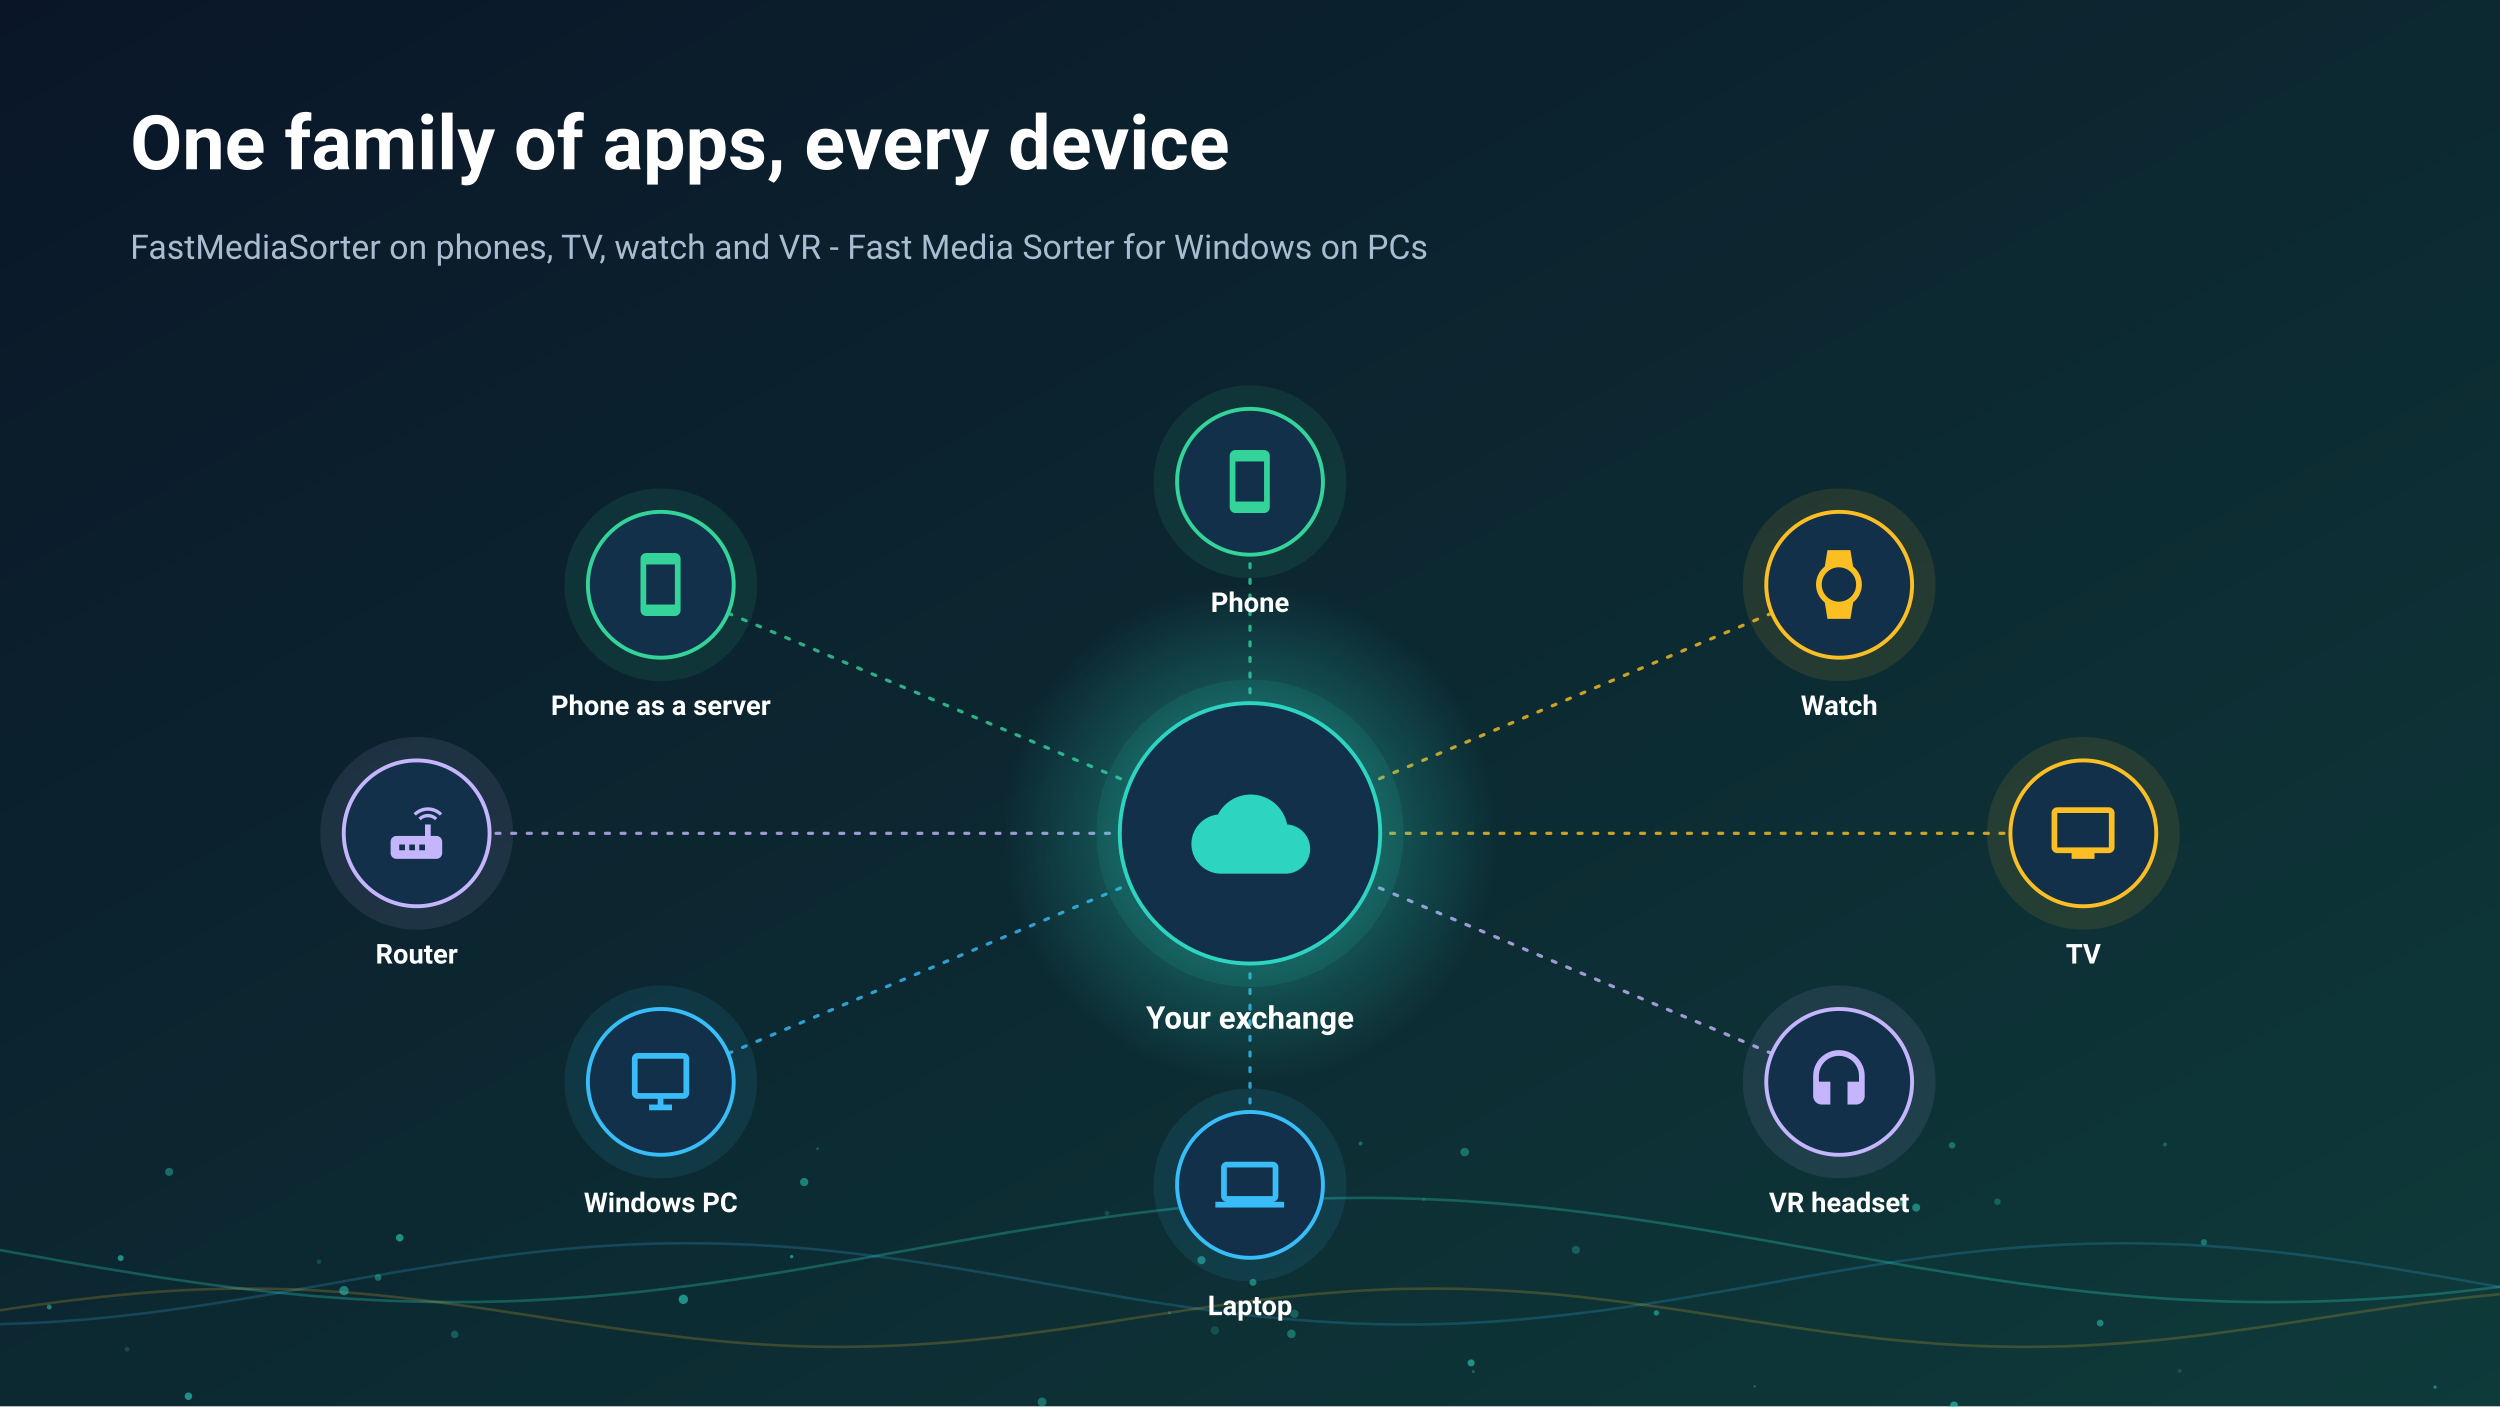
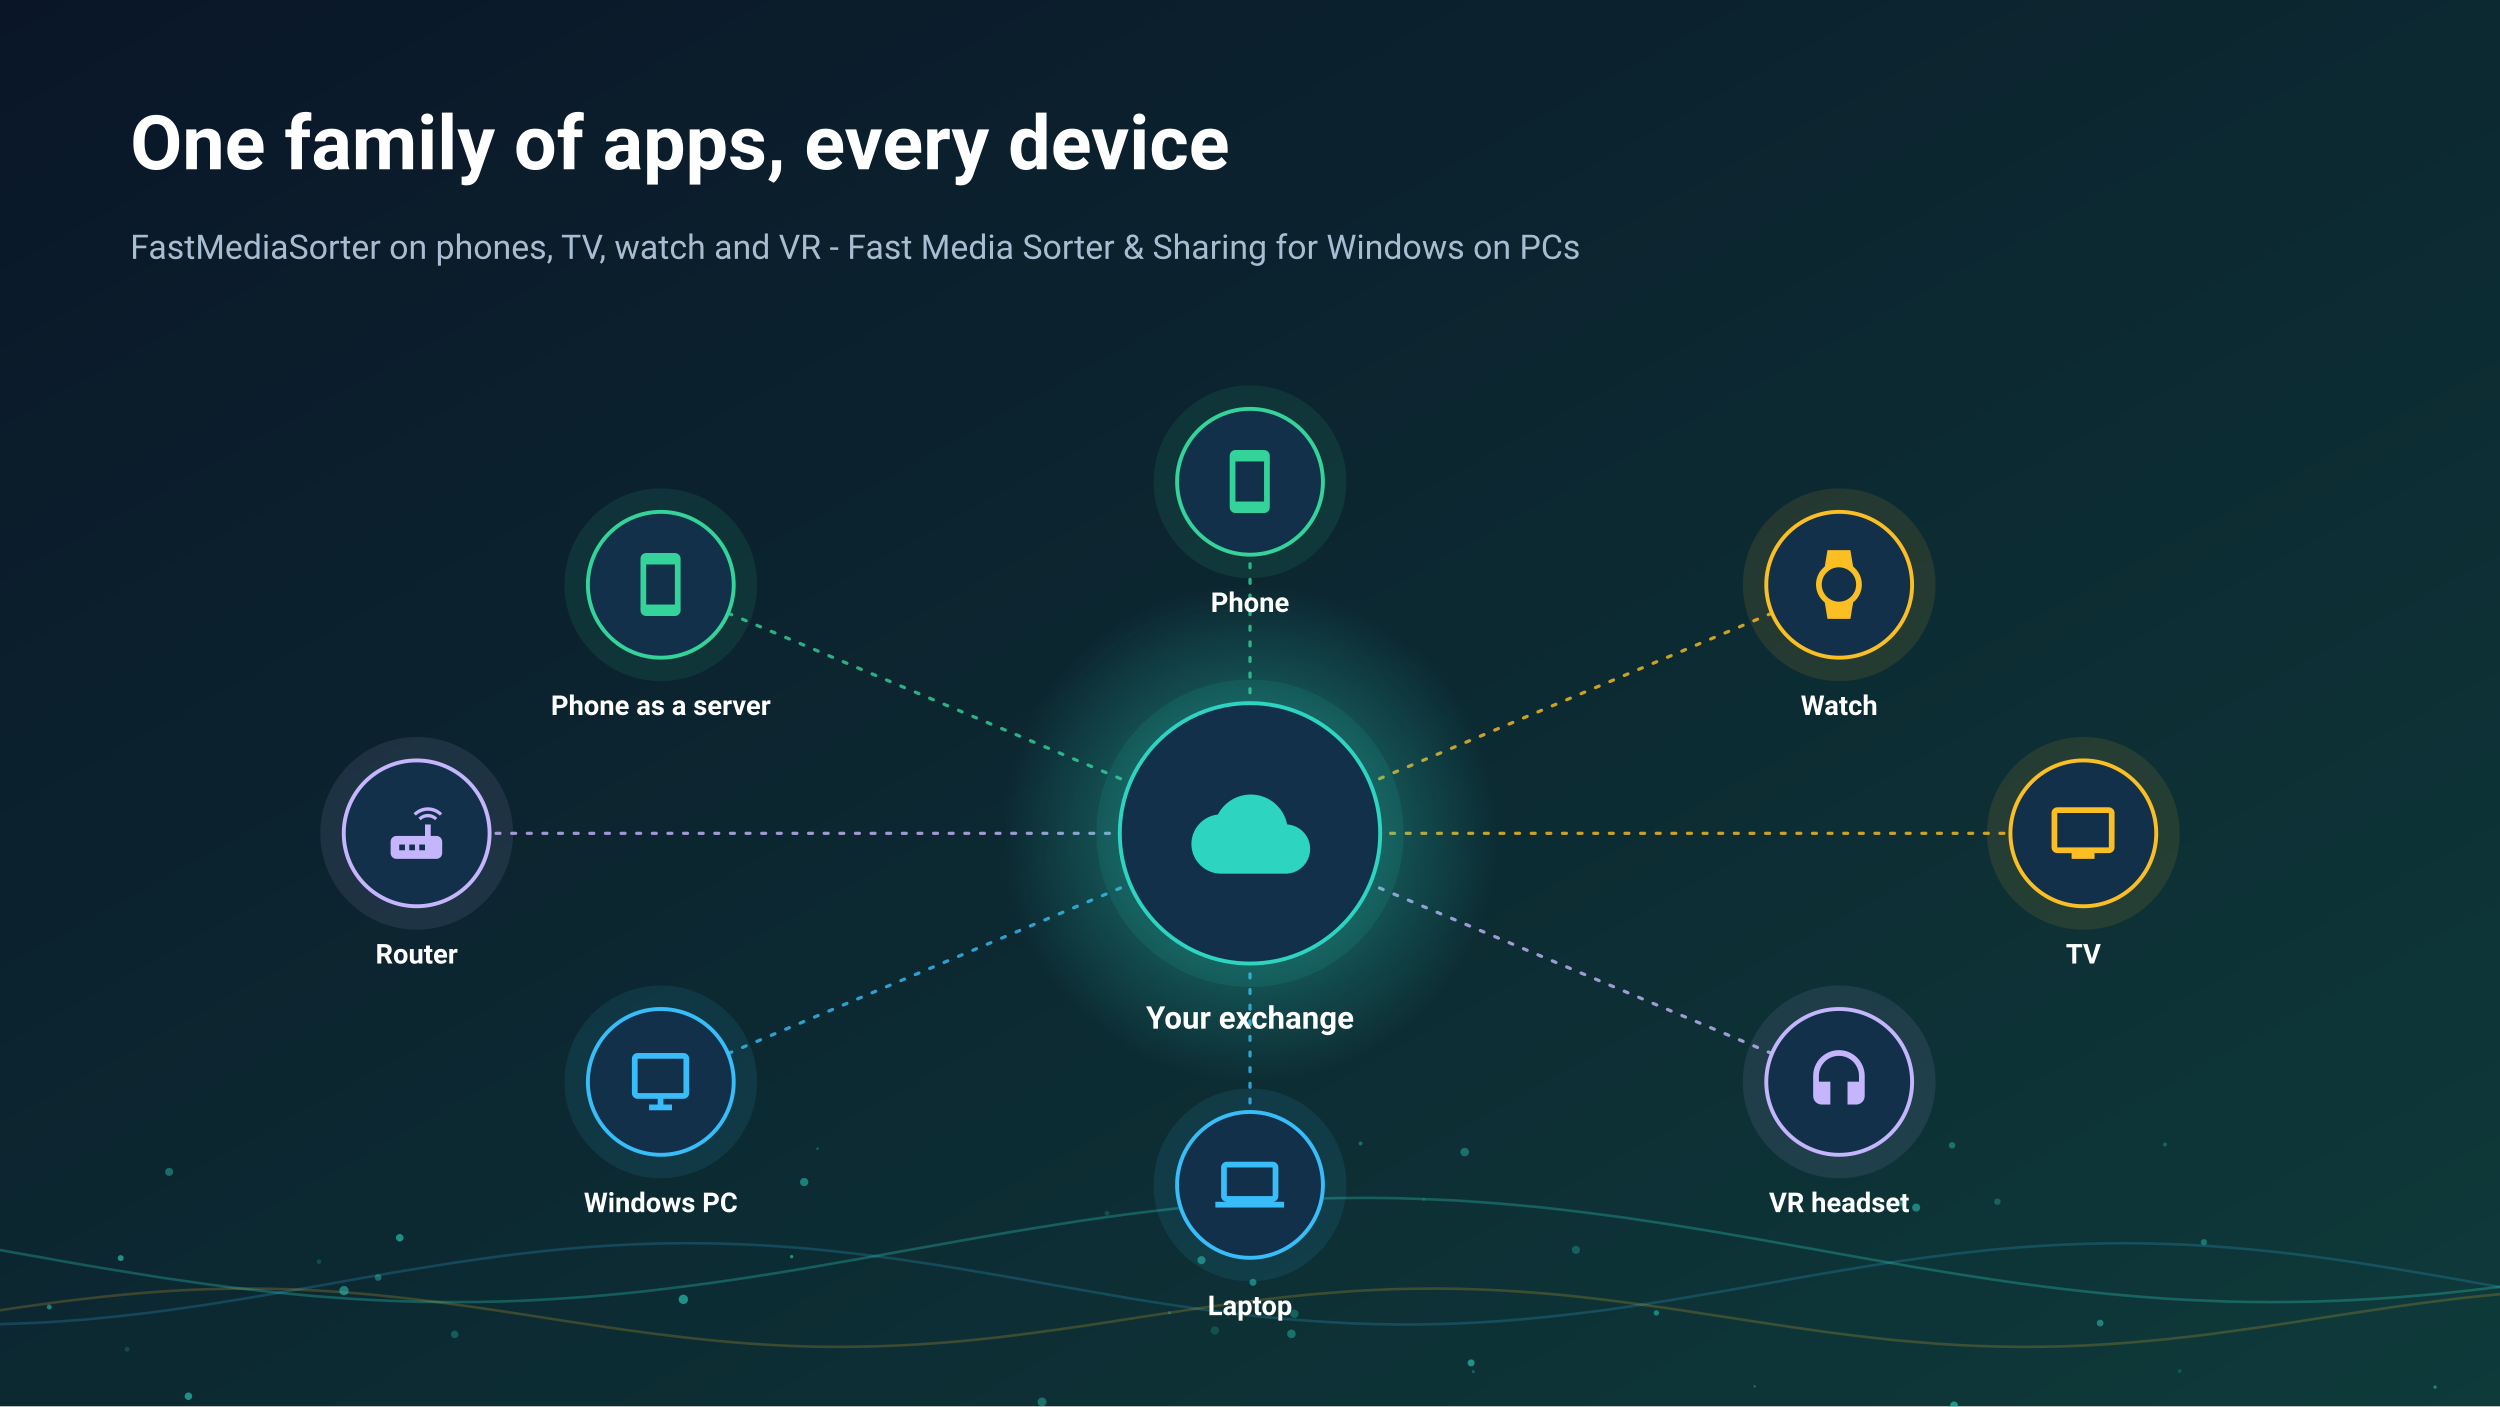
<svg xmlns="http://www.w3.org/2000/svg" viewBox="0 0 1920 1080" width="1920" height="1080" role="img" aria-labelledby="t d" lang="en">
  <defs>
    <marker id="arr-control" viewBox="0 0 10 10" refX="8.5" refY="5" markerWidth="7" markerHeight="7" orient="auto">
      <path d="M0 0L10 5L0 10z" fill="#38bdf8" />
    </marker>
    <marker id="arr-control-s" viewBox="0 0 10 10" refX="1.5" refY="5" markerWidth="7" markerHeight="7" orient="auto">
      <path d="M10 0L0 5L10 10z" fill="#38bdf8" />
    </marker>
    <marker id="arr-tunnel" viewBox="0 0 10 10" refX="8.5" refY="5" markerWidth="7" markerHeight="7" orient="auto">
      <path d="M0 0L10 5L0 10z" fill="#34d399" />
    </marker>
    <marker id="arr-tunnel-s" viewBox="0 0 10 10" refX="1.5" refY="5" markerWidth="7" markerHeight="7" orient="auto">
      <path d="M10 0L0 5L10 10z" fill="#34d399" />
    </marker>
    <marker id="arr-media" viewBox="0 0 10 10" refX="8.5" refY="5" markerWidth="7" markerHeight="7" orient="auto">
      <path d="M0 0L10 5L0 10z" fill="#fbbf24" />
    </marker>
    <marker id="arr-media-s" viewBox="0 0 10 10" refX="1.5" refY="5" markerWidth="7" markerHeight="7" orient="auto">
      <path d="M10 0L0 5L10 10z" fill="#fbbf24" />
    </marker>
    <marker id="arr-lan" viewBox="0 0 10 10" refX="8.5" refY="5" markerWidth="7" markerHeight="7" orient="auto">
      <path d="M0 0L10 5L0 10z" fill="#c4b5fd" />
    </marker>
    <marker id="arr-lan-s" viewBox="0 0 10 10" refX="1.5" refY="5" markerWidth="7" markerHeight="7" orient="auto">
      <path d="M10 0L0 5L10 10z" fill="#c4b5fd" />
    </marker>
    <marker id="arr-danger" viewBox="0 0 10 10" refX="8.5" refY="5" markerWidth="7" markerHeight="7" orient="auto">
      <path d="M0 0L10 5L0 10z" fill="#fca5a5" />
    </marker>
    <marker id="arr-danger-s" viewBox="0 0 10 10" refX="1.5" refY="5" markerWidth="7" markerHeight="7" orient="auto">
      <path d="M10 0L0 5L10 10z" fill="#fca5a5" />
    </marker>
    <marker id="arr-server" viewBox="0 0 10 10" refX="8.5" refY="5" markerWidth="7" markerHeight="7" orient="auto">
      <path d="M0 0L10 5L0 10z" fill="#2dd4bf" />
    </marker>
    <marker id="arr-server-s" viewBox="0 0 10 10" refX="1.5" refY="5" markerWidth="7" markerHeight="7" orient="auto">
      <path d="M10 0L0 5L10 10z" fill="#2dd4bf" />
    </marker>
    <marker id="arr-muted" viewBox="0 0 10 10" refX="8.5" refY="5" markerWidth="7" markerHeight="7" orient="auto">
      <path d="M0 0L10 5L0 10z" fill="#a9bdd2" />
    </marker>
    <marker id="arr-muted-s" viewBox="0 0 10 10" refX="1.5" refY="5" markerWidth="7" markerHeight="7" orient="auto">
      <path d="M10 0L0 5L10 10z" fill="#a9bdd2" />
    </marker>
    <marker id="arr-text" viewBox="0 0 10 10" refX="8.5" refY="5" markerWidth="7" markerHeight="7" orient="auto">
      <path d="M0 0L10 5L0 10z" fill="#ffffff" />
    </marker>
    <marker id="arr-text-s" viewBox="0 0 10 10" refX="1.5" refY="5" markerWidth="7" markerHeight="7" orient="auto">
      <path d="M10 0L0 5L10 10z" fill="#ffffff" />
    </marker>
    <filter id="soft" x="-20%" y="-20%" width="140%" height="140%">
      <feDropShadow dx="0" dy="4" stdDeviation="8" flood-color="#000" flood-opacity="0.18" />
    </filter>
    <filter id="glow" x="-50%" y="-50%" width="200%" height="200%">
      <feGaussianBlur stdDeviation="14" />
    </filter>
    <linearGradient id="bgGrad" x1="0" y1="0" x2="1" y2="1">
      <stop offset="0" stop-color="#0a1628" />
      <stop offset="1" stop-color="#0e3a3a" />
    </linearGradient>
    <radialGradient id="hub" cx="0.5" cy="0.5" r="0.5">
      <stop offset="0" stop-color="#2dd4bf" stop-opacity="0.55" />
      <stop offset="1" stop-color="#2dd4bf" stop-opacity="0" />
    </radialGradient>
  </defs>
  <rect width="1920" height="1080" fill="url(#bgGrad)" />
  <g aria-hidden="true">
    <polyline points="0 960 16 962.9 32 965.7 48 968.6 64 971.4 80 974.1 96 976.7 112 979.3 128 981.8 144 984.1 160 986.4 176 988.5 192 990.4 208 992.2 224 993.8 240 995.3 256 996.5 272 997.6 288 998.5 304 999.2 320 999.7 336 999.9 352 1000 368 999.9 384 999.5 400 999 416 998.2 432 997.2 448 996.1 464 994.8 480 993.3 496 991.6 512 989.7 528 987.7 544 985.6 560 983.3 576 980.9 592 978.4 608 975.8 624 973.1 640 970.3 656 967.5 672 964.7 688 961.8 704 958.9 720 956.1 736 953.2 752 950.4 768 947.6 784 944.9 800 942.3 816 939.8 832 937.3 848 935 864 932.8 880 930.8 896 928.9 912 927.2 928 925.6 944 924.2 960 923 976 922 992 921.2 1008 920.6 1024 920.2 1040 920 1056 920 1072 920.2 1088 920.7 1104 921.3 1120 922.1 1136 923.2 1152 924.4 1168 925.8 1184 927.3 1200 929.1 1216 931 1232 933.1 1248 935.2 1264 937.6 1280 940 1296 942.6 1312 945.2 1328 947.9 1344 950.7 1360 953.5 1376 956.4 1392 959.2 1408 962.1 1424 965 1440 967.8 1456 970.6 1472 973.4 1488 976 1504 978.6 1520 981.1 1536 983.5 1552 985.8 1568 987.9 1584 989.9 1600 991.7 1616 993.4 1632 994.9 1648 996.2 1664 997.4 1680 998.3 1696 999 1712 999.6 1728 999.9 1744 1000 1760 999.9 1776 999.6 1792 999.1 1808 998.4 1824 997.5 1840 996.4 1856 995.1 1872 993.7 1888 992 1904 990.2 1920 988.3" fill="none" stroke="#2dd4bf" stroke-width="2" opacity="0.3" />
    <polyline points="0 1016.9 16 1016.4 32 1015.7 48 1014.7 64 1013.5 80 1012 96 1010.3 112 1008.5 128 1006.4 144 1004.1 160 1001.8 176 999.2 192 996.6 208 993.9 224 991.1 240 988.3 256 985.5 272 982.6 288 979.8 304 977 320 974.4 336 971.8 352 969.3 368 967 384 964.8 400 962.8 416 961 432 959.4 448 958 464 956.9 480 956 496 955.3 512 954.9 528 954.8 544 954.9 560 955.3 576 955.9 592 956.8 608 957.9 624 959.3 640 960.9 656 962.7 672 964.7 688 966.8 704 969.2 720 971.6 736 974.2 752 976.9 768 979.6 784 982.4 800 985.3 816 988.1 832 990.9 848 993.7 864 996.5 880 999.1 896 1001.6 912 1004 928 1006.3 944 1008.3 960 1010.2 976 1011.9 992 1013.4 1008 1014.6 1024 1015.6 1040 1016.4 1056 1016.9 1072 1017.2 1088 1017.2 1104 1016.9 1120 1016.4 1136 1015.6 1152 1014.6 1168 1013.3 1184 1011.8 1200 1010.1 1216 1008.2 1232 1006.2 1248 1003.9 1264 1001.5 1280 999 1296 996.3 1312 993.6 1328 990.8 1344 988 1360 985.2 1376 982.3 1392 979.5 1408 976.8 1424 974.1 1440 971.5 1456 969 1472 966.7 1488 964.6 1504 962.6 1520 960.8 1536 959.2 1552 957.9 1568 956.8 1584 955.9 1600 955.3 1616 954.9 1632 954.8 1648 954.9 1664 955.4 1680 956 1696 956.9 1712 958.1 1728 959.5 1744 961.1 1760 962.9 1776 964.9 1792 967.1 1808 969.4 1824 971.9 1840 974.5 1856 977.2 1872 979.9 1888 982.7 1904 985.6 1920 988.4" fill="none" stroke="#38bdf8" stroke-width="2" opacity="0.2" />
    <polyline points="0 1006.3 16 1003.9 32 1001.7 48 999.5 64 997.6 80 995.8 96 994.2 112 992.8 128 991.6 144 990.7 160 990.1 176 989.7 192 989.6 208 989.8 224 990.2 240 990.9 256 991.9 272 993.1 288 994.5 304 996.2 320 998 336 1000 352 1002.2 368 1004.4 384 1006.8 400 1009.2 416 1011.7 432 1014.2 448 1016.6 464 1019 480 1021.3 496 1023.5 512 1025.5 528 1027.4 544 1029.1 560 1030.6 576 1031.9 592 1032.9 608 1033.7 624 1034.2 640 1034.4 656 1034.3 672 1034 688 1033.4 704 1032.6 720 1031.5 736 1030.2 752 1028.6 768 1026.9 784 1024.9 800 1022.8 816 1020.6 832 1018.3 848 1015.9 864 1013.4 880 1010.9 896 1008.5 912 1006.1 928 1003.7 944 1001.5 960 999.4 976 997.4 992 995.6 1008 994 1024 992.7 1040 991.5 1056 990.7 1072 990 1088 989.7 1104 989.6 1120 989.8 1136 990.3 1152 991 1168 992 1184 993.2 1200 994.6 1216 996.3 1232 998.2 1248 1000.2 1264 1002.4 1280 1004.6 1296 1007 1312 1009.5 1328 1011.9 1344 1014.4 1360 1016.8 1376 1019.2 1392 1021.5 1408 1023.7 1424 1025.7 1440 1027.6 1456 1029.3 1472 1030.7 1488 1032 1504 1033 1520 1033.7 1536 1034.2 1552 1034.4 1568 1034.3 1584 1034 1600 1033.4 1616 1032.5 1632 1031.4 1648 1030 1664 1028.5 1680 1026.7 1696 1024.8 1712 1022.6 1728 1020.4 1744 1018.1 1760 1015.7 1776 1013.2 1792 1010.7 1808 1008.3 1824 1005.9 1840 1003.5 1856 1001.3 1872 999.2 1888 997.2 1904 995.5 1920 993.9" fill="none" stroke="#fbbf24" stroke-width="2" opacity="0.2" />
    <circle cx="994.1" cy="1009" r="3.2" fill="#2dd4bf" stroke="none" stroke-width="2" opacity="0.3" />
    <circle cx="144.7" cy="1072.3" r="2.9" fill="#2dd4bf" stroke="none" stroke-width="2" opacity="0.6" />
    <circle cx="1124.9" cy="884.8" r="3.3" fill="#2dd4bf" stroke="none" stroke-width="2" opacity="0.4" />
    <circle cx="1093.5" cy="921.2" r="1.2" fill="#2dd4bf" stroke="none" stroke-width="2" opacity="0.2" />
    <circle cx="627.9" cy="882.2" r="1.1" fill="#2dd4bf" stroke="none" stroke-width="2" opacity="0.3" />
    <circle cx="1044.9" cy="878.2" r="1.5" fill="#2dd4bf" stroke="none" stroke-width="2" opacity="0.4" />
    <circle cx="1870.1" cy="1065.3" r="1.3" fill="#2dd4bf" stroke="none" stroke-width="2" opacity="0.5" />
    <circle cx="264.2" cy="991.2" r="3.6" fill="#2dd4bf" stroke="none" stroke-width="2" opacity="0.5" />
    <circle cx="1007.6" cy="939.2" r="1.5" fill="#2dd4bf" stroke="none" stroke-width="2" opacity="0.3" />
    <circle cx="1534" cy="922.9" r="2.5" fill="#2dd4bf" stroke="none" stroke-width="2" opacity="0.3" />
    <circle cx="931.5" cy="942.1" r="2.4" fill="#2dd4bf" stroke="none" stroke-width="2" opacity="0.5" />
    <circle cx="1461.4" cy="923.5" r="3" fill="#2dd4bf" stroke="none" stroke-width="2" opacity="0.4" />
    <circle cx="800.3" cy="1076.7" r="3.4" fill="#2dd4bf" stroke="none" stroke-width="2" opacity="0.4" />
    <circle cx="129.9" cy="900" r="3.1" fill="#2dd4bf" stroke="none" stroke-width="2" opacity="0.4" />
    <circle cx="850.2" cy="931.8" r="1.9" fill="#2dd4bf" stroke="none" stroke-width="2" opacity="0.2" />
    <circle cx="1552.5" cy="1087.4" r="3.1" fill="#2dd4bf" stroke="none" stroke-width="2" opacity="0.2" />
    <circle cx="155.6" cy="1088.2" r="1.2" fill="#2dd4bf" stroke="none" stroke-width="2" opacity="0.3" />
    <circle cx="97.6" cy="1036.2" r="1.9" fill="#2dd4bf" stroke="none" stroke-width="2" opacity="0.2" />
    <circle cx="933" cy="1021.8" r="3.2" fill="#2dd4bf" stroke="none" stroke-width="2" opacity="0.2" />
    <circle cx="922.7" cy="967.8" r="3.1" fill="#2dd4bf" stroke="none" stroke-width="2" opacity="0.5" />
    <circle cx="245" cy="969" r="1.8" fill="#2dd4bf" stroke="none" stroke-width="2" opacity="0.2" />
    <circle cx="1210.3" cy="959.9" r="3.1" fill="#2dd4bf" stroke="none" stroke-width="2" opacity="0.3" />
    <circle cx="991.8" cy="1024.4" r="3.3" fill="#2dd4bf" stroke="none" stroke-width="2" opacity="0.4" />
    <circle cx="1692.6" cy="954" r="2.4" fill="#2dd4bf" stroke="none" stroke-width="2" opacity="0.4" />
    <circle cx="962.3" cy="984.8" r="2.7" fill="#2dd4bf" stroke="none" stroke-width="2" opacity="0.5" />
    <circle cx="290.4" cy="981.1" r="2.6" fill="#2dd4bf" stroke="none" stroke-width="2" opacity="0.4" />
    <circle cx="1131.5" cy="1053.4" r="1.2" fill="#2dd4bf" stroke="none" stroke-width="2" opacity="0.3" />
    <circle cx="524.8" cy="997.9" r="3.6" fill="#2dd4bf" stroke="none" stroke-width="2" opacity="0.6" />
    <circle cx="898.2" cy="1008.2" r="1.2" fill="#2dd4bf" stroke="none" stroke-width="2" opacity="0.3" />
    <circle cx="1272.1" cy="1008.3" r="2.1" fill="#2dd4bf" stroke="none" stroke-width="2" opacity="0.5" />
    <circle cx="349.2" cy="1024.8" r="2.9" fill="#2dd4bf" stroke="none" stroke-width="2" opacity="0.3" />
    <circle cx="1674" cy="1053" r="1.5" fill="#2dd4bf" stroke="none" stroke-width="2" opacity="0.2" />
    <circle cx="307" cy="950.6" r="2.9" fill="#2dd4bf" stroke="none" stroke-width="2" opacity="0.6" />
    <circle cx="1499.2" cy="879.6" r="2.5" fill="#2dd4bf" stroke="none" stroke-width="2" opacity="0.4" />
    <circle cx="1612.9" cy="1016.1" r="2.6" fill="#2dd4bf" stroke="none" stroke-width="2" opacity="0.5" />
    <circle cx="608" cy="965.1" r="1.3" fill="#2dd4bf" stroke="none" stroke-width="2" opacity="0.6" />
    <circle cx="1347.6" cy="1064.7" r="1.1" fill="#2dd4bf" stroke="none" stroke-width="2" opacity="0.3" />
    <circle cx="617.6" cy="907.8" r="3.2" fill="#2dd4bf" stroke="none" stroke-width="2" opacity="0.5" />
    <circle cx="224.8" cy="1088" r="2.5" fill="#2dd4bf" stroke="none" stroke-width="2" opacity="0.4" />
    <circle cx="1471.6" cy="927.4" r="3.1" fill="#2dd4bf" stroke="none" stroke-width="2" opacity="0.5" />
    <circle cx="1207.5" cy="1087.3" r="1.6" fill="#2dd4bf" stroke="none" stroke-width="2" opacity="0.6" />
    <circle cx="1662.7" cy="879" r="1.6" fill="#2dd4bf" stroke="none" stroke-width="2" opacity="0.3" />
    <circle cx="92.7" cy="966.2" r="2.3" fill="#2dd4bf" stroke="none" stroke-width="2" opacity="0.6" />
    <circle cx="37.8" cy="1003.8" r="1.9" fill="#2dd4bf" stroke="none" stroke-width="2" opacity="0.5" />
    <circle cx="1129.8" cy="1046.7" r="2.7" fill="#2dd4bf" stroke="none" stroke-width="2" opacity="0.6" />
    <circle cx="1500.7" cy="1079.3" r="3" fill="#2dd4bf" stroke="none" stroke-width="2" opacity="0.6" />
  </g>
  <text x="100" y="130" font-family="'Segoe UI', Roboto, 'Noto Sans', 'Helvetica Neue', Arial, sans-serif" font-size="58" font-weight="700" fill="#ffffff" text-anchor="start">
    <tspan x="100" dy="0">One family of apps, every device</tspan>
  </text>
  <text x="100" y="198.8" font-family="'Segoe UI', Roboto, 'Noto Sans', 'Helvetica Neue', Arial, sans-serif" font-size="26" font-weight="400" fill="#a9bdd2" text-anchor="start">
-     <tspan x="100" dy="0">FastMediaSorter on phones, TV, watch and VR - Fast Media Sorter for Windows on PCs</tspan>
+     <tspan x="100" dy="0">FastMediaSorter on phones, TV, watch and VR - Fast Media Sorter &amp; Sharing for Windows on PCs</tspan>
  </text>
  <path d="M960 640 L960 370" fill="none" stroke="#34d399" stroke-width="2.5" stroke-linecap="round" stroke-linejoin="round" stroke-dasharray="3 9" opacity="0.8" />
  <path d="M960 640 L1412.5 449.1" fill="none" stroke="#fbbf24" stroke-width="2.5" stroke-linecap="round" stroke-linejoin="round" stroke-dasharray="3 9" opacity="0.8" />
  <path d="M960 640 L1600 640" fill="none" stroke="#fbbf24" stroke-width="2.5" stroke-linecap="round" stroke-linejoin="round" stroke-dasharray="3 9" opacity="0.8" />
  <path d="M960 640 L1412.5 830.9" fill="none" stroke="#c4b5fd" stroke-width="2.5" stroke-linecap="round" stroke-linejoin="round" stroke-dasharray="3 9" opacity="0.8" />
  <path d="M960 640 L960 910" fill="none" stroke="#38bdf8" stroke-width="2.5" stroke-linecap="round" stroke-linejoin="round" stroke-dasharray="3 9" opacity="0.8" />
  <path d="M960 640 L507.5 830.9" fill="none" stroke="#38bdf8" stroke-width="2.5" stroke-linecap="round" stroke-linejoin="round" stroke-dasharray="3 9" opacity="0.8" />
  <path d="M960 640 L320 640" fill="none" stroke="#c4b5fd" stroke-width="2.5" stroke-linecap="round" stroke-linejoin="round" stroke-dasharray="3 9" opacity="0.8" />
  <path d="M960 640 L507.5 449.1" fill="none" stroke="#34d399" stroke-width="2.5" stroke-linecap="round" stroke-linejoin="round" stroke-dasharray="3 9" opacity="0.8" />
  <circle cx="960" cy="640" r="190" fill="url(#hub)" stroke="none" stroke-width="2" />
  <g>
    <circle cx="960" cy="640" r="118" fill="#2dd4bf" stroke="none" stroke-width="2" opacity="0.1" />
    <circle cx="960" cy="640" r="100" fill="#12304a" stroke="#2dd4bf" stroke-width="3" />
    <g transform="translate(915 595) scale(3.8)">
      <path d="M19.35 10.04C18.67 6.59 15.64 4 12 4 9.11 4 6.6 5.64 5.35 8.04 2.34 8.36 0 10.91 0 14c0 3.31 2.69 6 6 6h13c2.76 0 5-2.24 5-5 0-2.64-2.05-4.78-4.65-4.96z" fill="#2dd4bf" />
    </g>
  </g>
  <text x="960" y="790" font-family="'Segoe UI', Roboto, 'Noto Sans', 'Helvetica Neue', Arial, sans-serif" font-size="24" font-weight="700" fill="#ffffff" text-anchor="middle">
    <tspan x="960" dy="0">Your exchange</tspan>
  </text>
  <g>
    <circle cx="960" cy="370" r="74" fill="#34d399" stroke="none" stroke-width="2" opacity="0.1" />
    <circle cx="960" cy="370" r="56" fill="#12304a" stroke="#34d399" stroke-width="3" />
    <g transform="translate(933.4 343.4) scale(2.2)">
      <path d="M17 1.01L7 1c-1.1 0-2 .9-2 2v18c0 1.1.9 2 2 2h10c1.1 0 2-.9 2-2V3c0-1.1-.9-1.99-2-1.99zM17 19H7V5h10v14z" fill="#34d399" />
    </g>
  </g>
  <text x="960" y="470" font-family="'Segoe UI', Roboto, 'Noto Sans', 'Helvetica Neue', Arial, sans-serif" font-size="21" font-weight="600" fill="#ffffff" text-anchor="middle">
    <tspan x="960" dy="0">Phone</tspan>
  </text>
  <g>
    <circle cx="1412.5" cy="449.1" r="74" fill="#fbbf24" stroke="none" stroke-width="2" opacity="0.1" />
    <circle cx="1412.5" cy="449.1" r="56" fill="#12304a" stroke="#fbbf24" stroke-width="3" />
    <g transform="translate(1385.9 422.5) scale(2.2)">
      <path d="M20 12c0-2.54-1.19-4.81-3.04-6.27L16 0H8l-.95 5.73C5.19 7.19 4 9.45 4 12s1.19 4.81 3.05 6.27L8 24h8l.96-5.73C18.81 16.81 20 14.54 20 12zM6 12c0-3.31 2.69-6 6-6s6 2.69 6 6-2.69 6-6 6-6-2.69-6-6z" fill="#fbbf24" />
    </g>
  </g>
  <text x="1412.5" y="549.1" font-family="'Segoe UI', Roboto, 'Noto Sans', 'Helvetica Neue', Arial, sans-serif" font-size="21" font-weight="600" fill="#ffffff" text-anchor="middle">
    <tspan x="1412.5" dy="0">Watch</tspan>
  </text>
  <g>
    <circle cx="1600" cy="640" r="74" fill="#fbbf24" stroke="none" stroke-width="2" opacity="0.1" />
    <circle cx="1600" cy="640" r="56" fill="#12304a" stroke="#fbbf24" stroke-width="3" />
    <g transform="translate(1573.4 613.4) scale(2.2)">
      <path d="M21 3H3c-1.1 0-2 .9-2 2v12c0 1.1.9 2 2 2h5v2h8v-2h5c1.1 0 1.99-.9 1.99-2L23 5c0-1.1-.9-2-2-2zm0 14H3V5h18v12z" fill="#fbbf24" />
    </g>
  </g>
  <text x="1600" y="740" font-family="'Segoe UI', Roboto, 'Noto Sans', 'Helvetica Neue', Arial, sans-serif" font-size="21" font-weight="600" fill="#ffffff" text-anchor="middle">
    <tspan x="1600" dy="0">TV</tspan>
  </text>
  <g>
    <circle cx="1412.5" cy="830.9" r="74" fill="#c4b5fd" stroke="none" stroke-width="2" opacity="0.1" />
    <circle cx="1412.5" cy="830.9" r="56" fill="#12304a" stroke="#c4b5fd" stroke-width="3" />
    <g transform="translate(1385.9 804.3) scale(2.2)">
      <path d="M12 1c-4.97 0-9 4.03-9 9v7c0 1.66 1.34 3 3 3h3v-8H5v-2c0-3.87 3.13-7 7-7s7 3.13 7 7v2h-4v8h3c1.66 0 3-1.34 3-3v-7c0-4.97-4.03-9-9-9z" fill="#c4b5fd" />
    </g>
  </g>
  <text x="1412.5" y="930.9" font-family="'Segoe UI', Roboto, 'Noto Sans', 'Helvetica Neue', Arial, sans-serif" font-size="21" font-weight="600" fill="#ffffff" text-anchor="middle">
    <tspan x="1412.5" dy="0">VR headset</tspan>
  </text>
  <g>
    <circle cx="960" cy="910" r="74" fill="#38bdf8" stroke="none" stroke-width="2" opacity="0.1" />
    <circle cx="960" cy="910" r="56" fill="#12304a" stroke="#38bdf8" stroke-width="3" />
    <g transform="translate(933.4 883.4) scale(2.2)">
      <path d="M20 18c1.1 0 1.99-.9 1.99-2L22 6c0-1.1-.9-2-2-2H4c-1.1 0-2 .9-2 2v10c0 1.1.9 2 2 2H0v2h24v-2h-4zM4 6h16v10H4V6z" fill="#38bdf8" />
    </g>
  </g>
  <text x="960" y="1010" font-family="'Segoe UI', Roboto, 'Noto Sans', 'Helvetica Neue', Arial, sans-serif" font-size="21" font-weight="600" fill="#ffffff" text-anchor="middle">
    <tspan x="960" dy="0">Laptop</tspan>
  </text>
  <g>
    <circle cx="507.5" cy="830.9" r="74" fill="#38bdf8" stroke="none" stroke-width="2" opacity="0.1" />
    <circle cx="507.5" cy="830.9" r="56" fill="#12304a" stroke="#38bdf8" stroke-width="3" />
    <g transform="translate(480.9 804.3) scale(2.2)">
      <path d="M20 2H4c-1.1 0-2 .9-2 2v12c0 1.1.9 2 2 2h7v2H8v2h8v-2h-3v-2h7c1.1 0 2-.9 2-2V4c0-1.1-.9-2-2-2zm0 14H4V4h16v12z" fill="#38bdf8" />
    </g>
  </g>
  <text x="507.5" y="930.9" font-family="'Segoe UI', Roboto, 'Noto Sans', 'Helvetica Neue', Arial, sans-serif" font-size="21" font-weight="600" fill="#ffffff" text-anchor="middle">
    <tspan x="507.5" dy="0">Windows PC</tspan>
  </text>
  <g>
    <circle cx="320" cy="640" r="74" fill="#c4b5fd" stroke="none" stroke-width="2" opacity="0.1" />
    <circle cx="320" cy="640" r="56" fill="#12304a" stroke="#c4b5fd" stroke-width="3" />
    <g transform="translate(293.4 613.4) scale(2.2)">
      <path d="M20.2 5.9l.8-.8C19.6 3.7 17.8 3 16 3s-3.6.7-5 2.1l.8.8C13 4.8 14.5 4.2 16 4.2s3 .6 4.2 1.7zm-.9.8c-.9-.9-2.1-1.4-3.3-1.4s-2.4.5-3.3 1.4l.8.8c.7-.7 1.6-1 2.5-1 .9 0 1.8.3 2.5 1l.8-.8zM19 13h-2V9h-2v4H5c-1.1 0-2 .9-2 2v4c0 1.1.9 2 2 2h14c1.1 0 2-.9 2-2v-4c0-1.1-.9-2-2-2zM8 18H6v-2h2v2zm3.5 0h-2v-2h2v2zm3.5 0h-2v-2h2v2z" fill="#c4b5fd" />
    </g>
  </g>
  <text x="320" y="740" font-family="'Segoe UI', Roboto, 'Noto Sans', 'Helvetica Neue', Arial, sans-serif" font-size="21" font-weight="600" fill="#ffffff" text-anchor="middle">
    <tspan x="320" dy="0">Router</tspan>
  </text>
  <g>
    <circle cx="507.5" cy="449.1" r="74" fill="#34d399" stroke="none" stroke-width="2" opacity="0.1" />
    <circle cx="507.5" cy="449.1" r="56" fill="#12304a" stroke="#34d399" stroke-width="3" />
    <g transform="translate(480.9 422.5) scale(2.2)">
      <path d="M17 1.01L7 1c-1.1 0-2 .9-2 2v18c0 1.1.9 2 2 2h10c1.1 0 2-.9 2-2V3c0-1.1-.9-1.99-2-1.99zM17 19H7V5h10v14z" fill="#34d399" />
    </g>
  </g>
  <text x="507.5" y="549.1" font-family="'Segoe UI', Roboto, 'Noto Sans', 'Helvetica Neue', Arial, sans-serif" font-size="21" font-weight="600" fill="#ffffff" text-anchor="middle">
    <tspan x="507.5" dy="0">Phone as a server</tspan>
  </text>
</svg>
